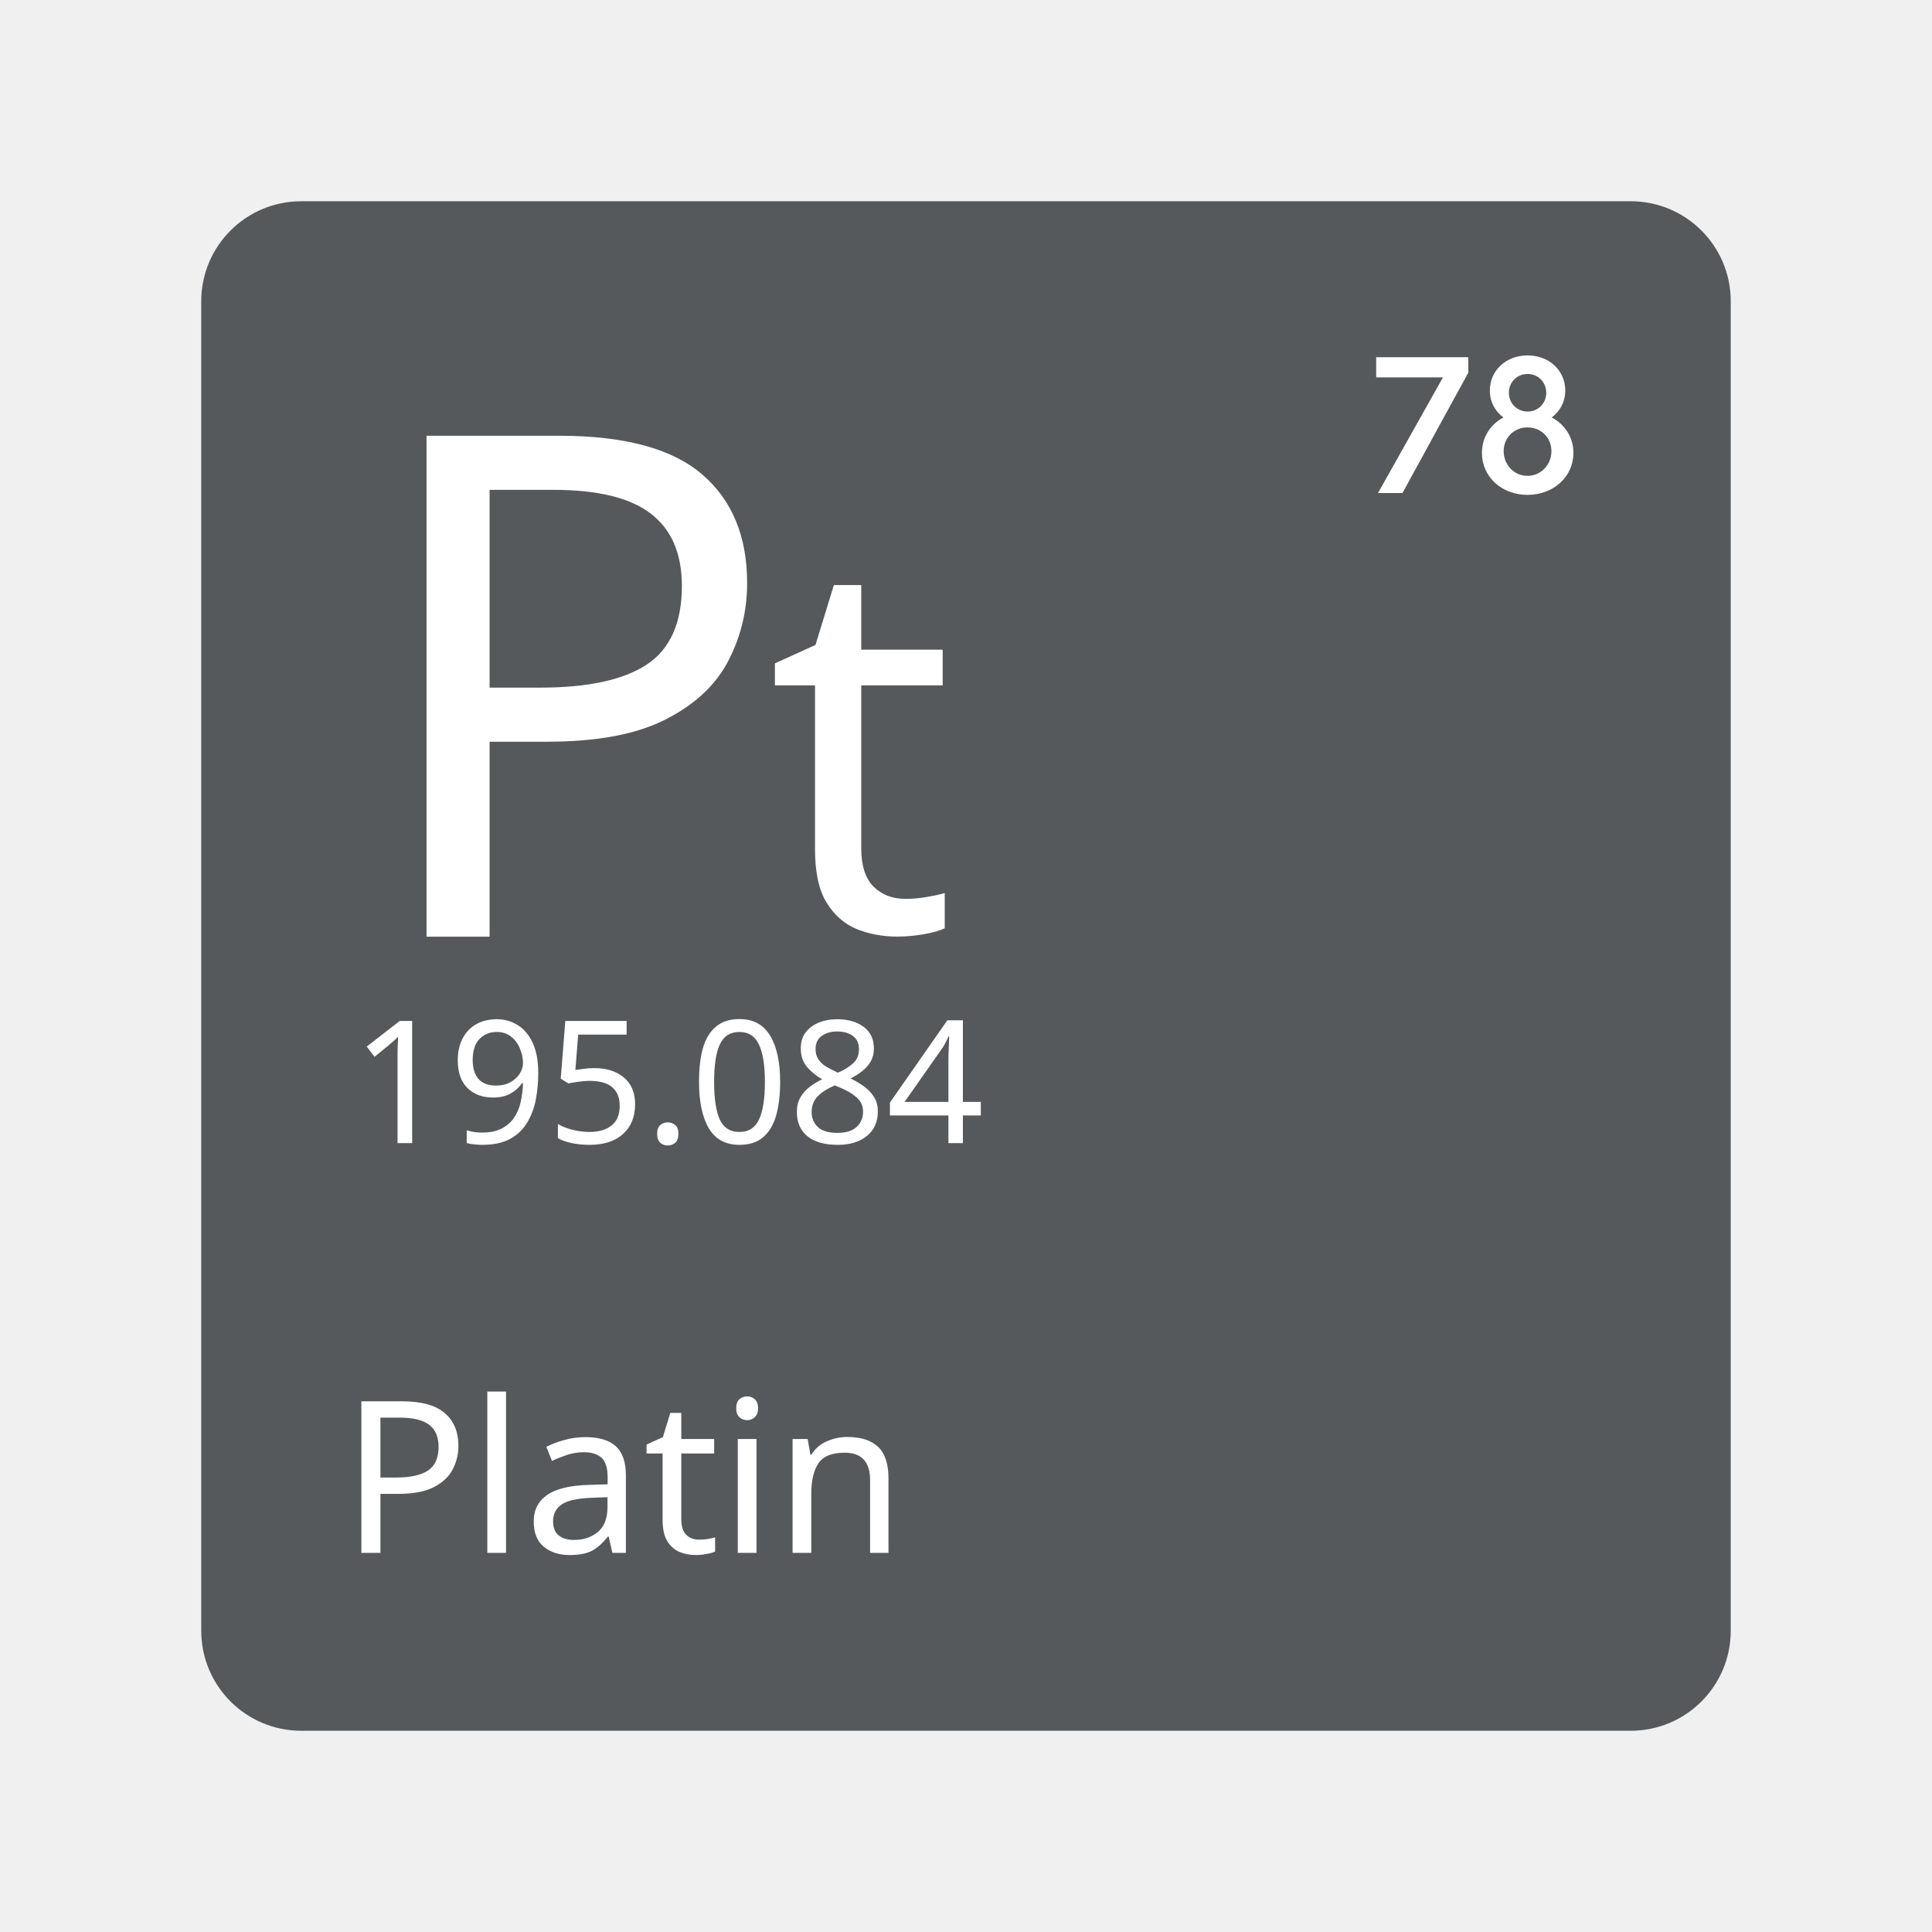
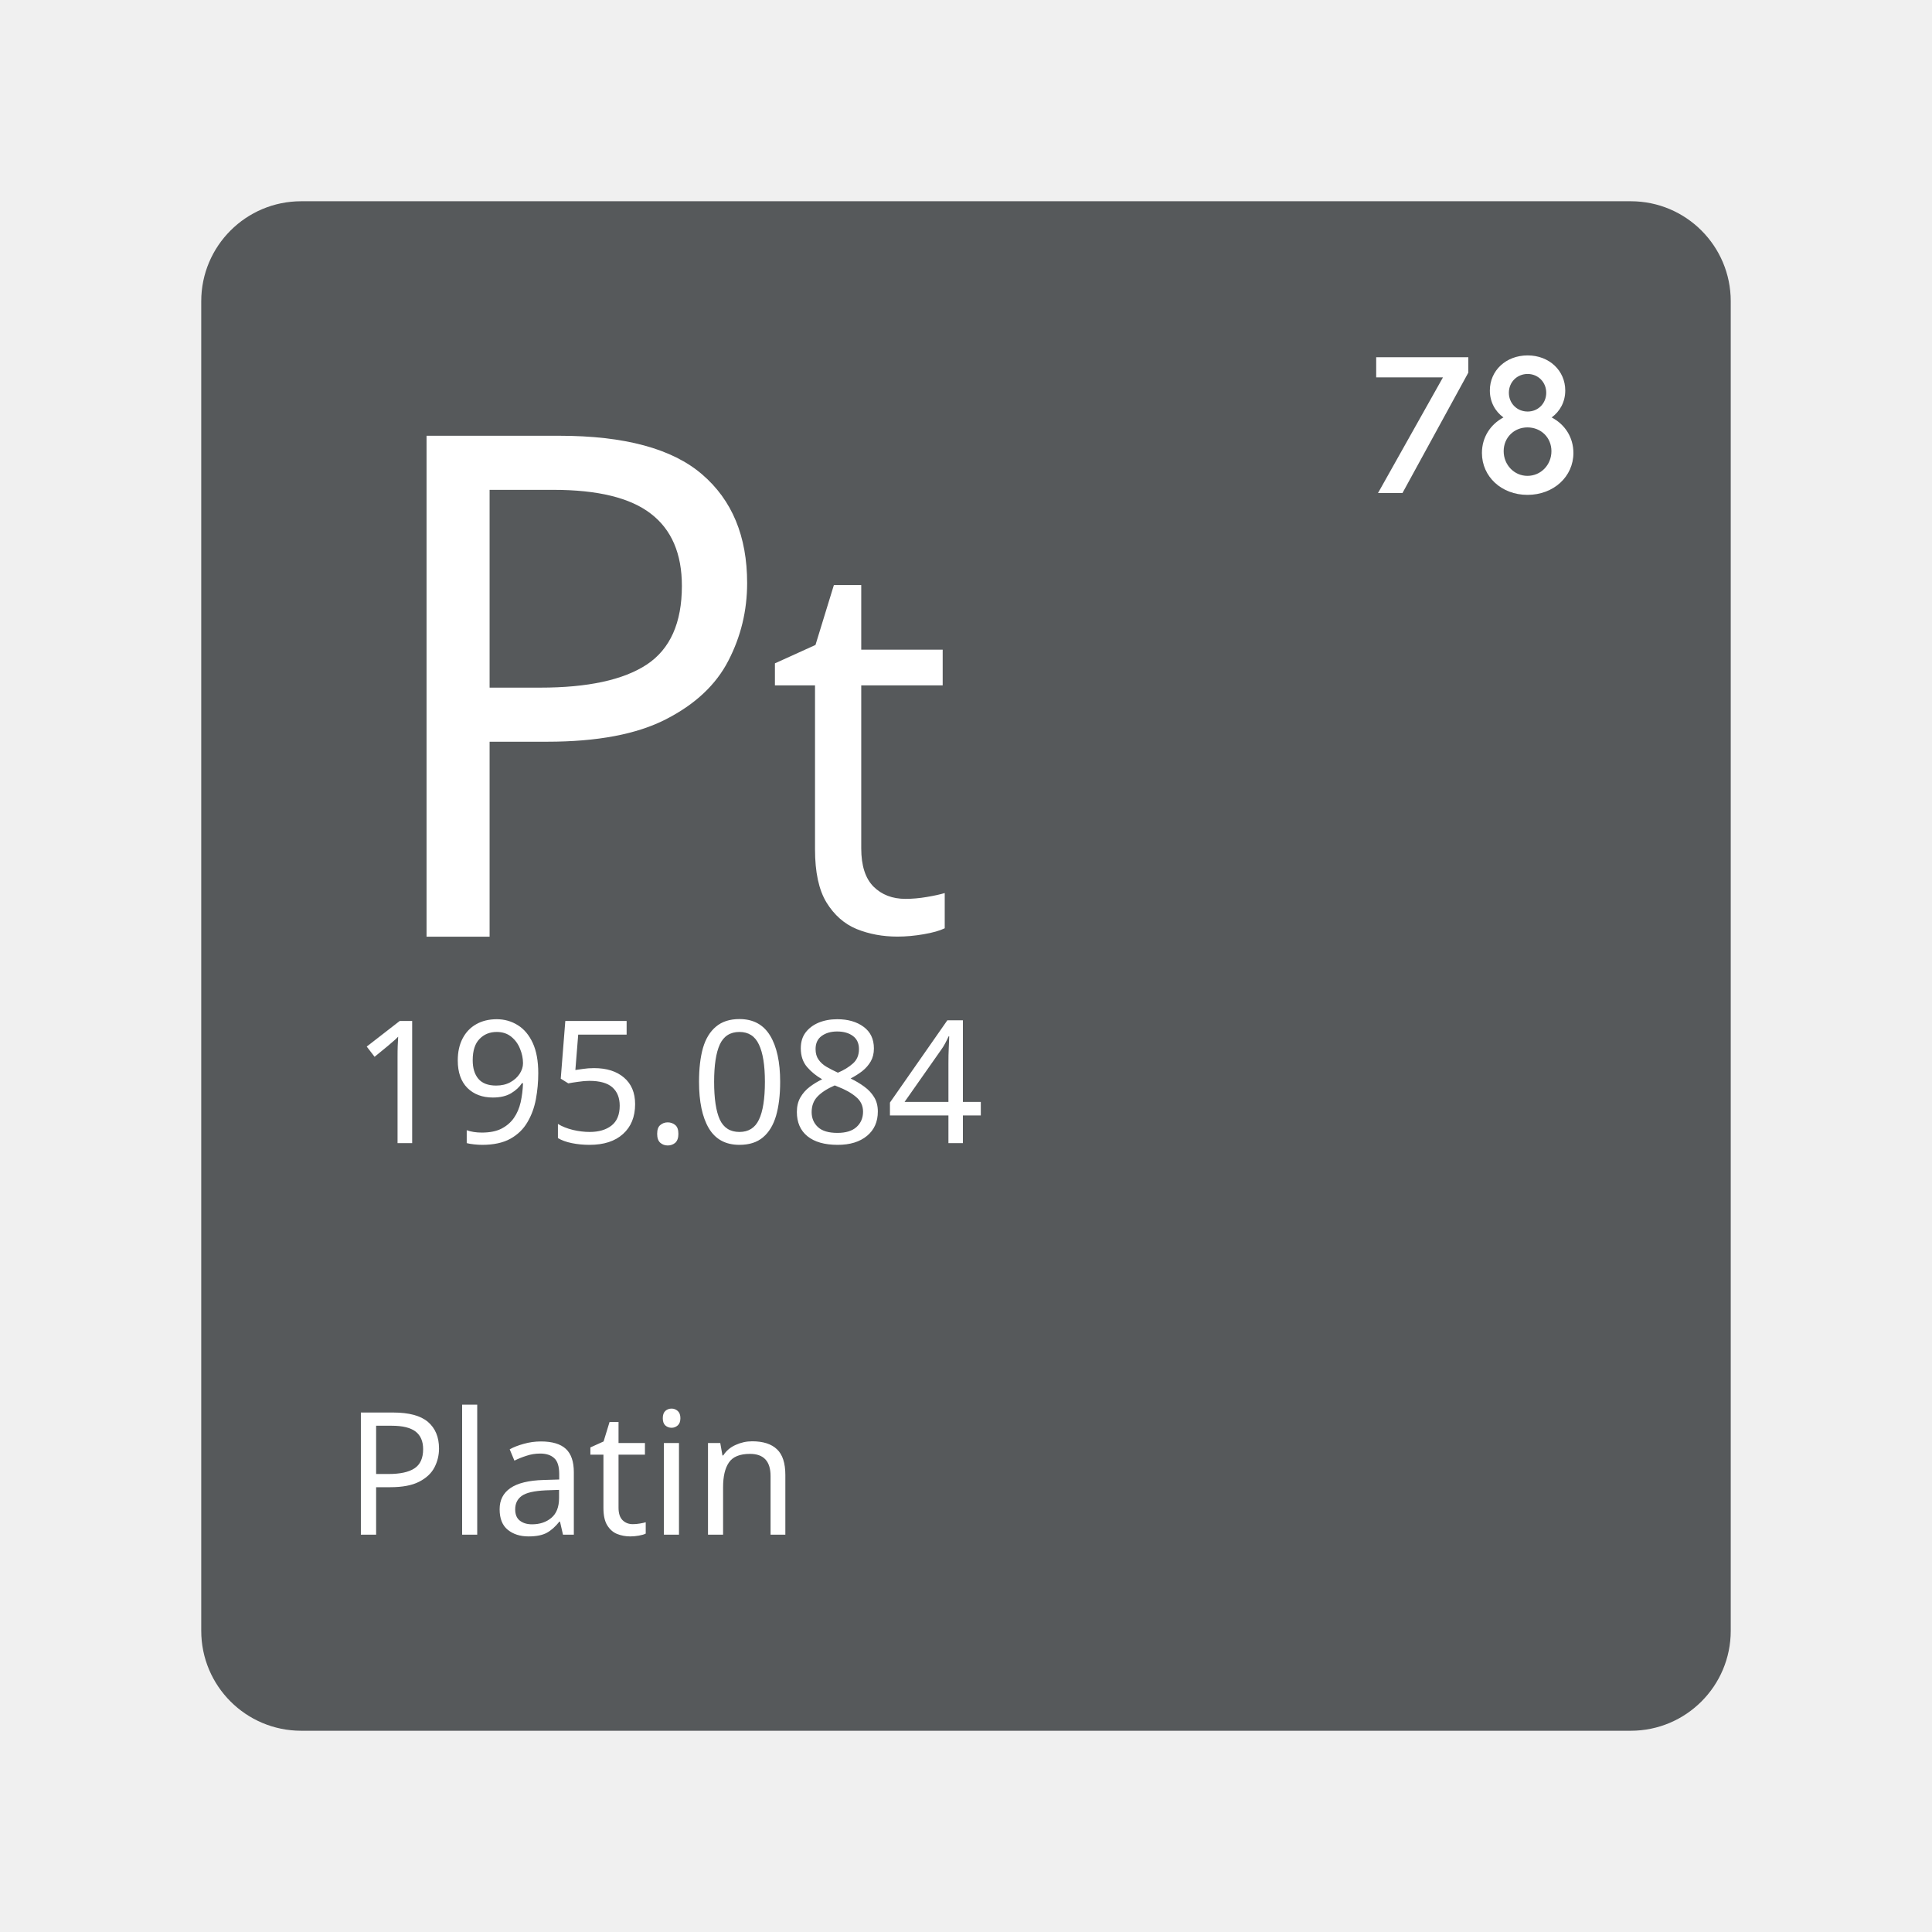
<svg xmlns="http://www.w3.org/2000/svg" width="192" height="192" version="1.1" viewBox="0 0 192 192" xml:space="preserve" id="svg28">
  <defs id="defs32" />
  <rect x="19.999" y="20" width="152" height="152" rx="9.935" fill="#56595b" id="rect1830" />
-   <text x="33.868" y="154.322" fill="#ffffff" font-family="Now" font-size="21.097px" font-weight="500" stroke-linecap="round" stroke-linejoin="round" stroke-width="5" xml:space="preserve" id="text1846" style="font-style:normal;font-variant:normal;font-weight:500;font-stretch:normal;font-family:'Now alt';-inkscape-font-specification:'Now alt Medium'">
-     <tspan x="33.868" y="154.322" stroke-width="5" id="tspan1844" style="font-style:normal;font-variant:normal;font-weight:500;font-stretch:normal;font-family:'Now alt';-inkscape-font-specification:'Now alt Medium'">Platin</tspan>
-   </text>
  <path d="m 136.764,35.5 v 2.002 h 6.637 l -6.457,11.498 h 2.43 l 6.547,-11.97 v -1.53 z m 17.439,5.985 c 0.832,-0.608 1.35,-1.552 1.35,-2.678 0,-1.98 -1.598,-3.487 -3.735,-3.487 -2.16,0 -3.758,1.508 -3.758,3.487 0,1.125 0.518,2.07 1.35,2.678 -1.305,0.698 -2.137,1.98 -2.137,3.533 0,2.34 1.935,4.162 4.522,4.162 2.61,0 4.568,-1.823 4.568,-4.162 0,-1.552 -0.833,-2.835 -2.16,-3.533 z m -2.385,-4.32 c 1.035,0 1.845,0.81 1.845,1.867 0,1.058 -0.81,1.867 -1.845,1.867 -1.058,0 -1.868,-0.81 -1.868,-1.867 0,-1.058 0.81,-1.867 1.868,-1.867 z m -0.023,10.125 c -1.327,0 -2.362,-1.103 -2.362,-2.453 0,-1.35 1.035,-2.362 2.362,-2.362 1.35,0 2.385,1.012 2.385,2.362 0,1.35 -1.035,2.453 -2.385,2.453 z" fill="#ffffff" id="path2398" />
-   <g id="g2603" transform="translate(1.72582)">
-     <g id="g2459" transform="translate(0,2.301093)">
-       <text x="33.898" y="90.784" fill="#ffffff" font-family="Now" font-size="69.713px" font-weight="500" stroke-linecap="round" stroke-linejoin="round" stroke-width="5" xml:space="preserve" id="text1834">
-         <tspan x="33.898" y="90.784" font-size="69.713px" stroke-width="5" id="tspan1832">P</tspan>
-       </text>
-       <text x="74.456" y="90.262" fill="#ffffff" font-family="Now" font-size="52.229px" font-weight="500" stroke-linecap="round" stroke-linejoin="round" stroke-width="3.746" xml:space="preserve" id="text2320" style="fill:#ffffff;fill-opacity:1">
-         <tspan x="74.456" y="90.262" font-size="52.229px" stroke-width="3.746" id="tspan2318" style="fill:#ffffff;fill-opacity:1">t</tspan>
-       </text>
-     </g>
-     <text x="33.203" y="113.604" fill="#ffffff" font-family="Now" font-size="16.993px" font-weight="500" stroke-linecap="round" stroke-linejoin="round" stroke-width="5.316" xml:space="preserve" id="text2540">
-       <tspan x="33.203" y="113.604" stroke-width="5.316" id="tspan2538">195.084</tspan>
+   <g id="g2459" transform="translate(1.72582,2.301093)">
+     <text x="33.898" y="90.784" fill="#ffffff" font-family="Now" font-size="69.713px" font-weight="500" stroke-linecap="round" stroke-linejoin="round" stroke-width="5" xml:space="preserve" id="text1834">
+       <tspan x="33.898" y="90.784" font-size="69.713px" stroke-width="5" id="tspan1832">P</tspan>
+     </text>
+     <text x="74.456" y="90.262" fill="#ffffff" font-family="Now" font-size="52.229px" font-weight="500" stroke-linecap="round" stroke-linejoin="round" stroke-width="3.746" xml:space="preserve" id="text2320" style="fill:#ffffff;fill-opacity:1">
+       <tspan x="74.456" y="90.262" font-size="52.229px" stroke-width="3.746" id="tspan2318" style="fill:#ffffff;fill-opacity:1">t</tspan>
    </text>
  </g>
-   <g id="g2731" transform="translate(-26.0339,-80.54237)">
-     <g style="fill:none" id="g372" transform="translate(-220.3318,-243.2542)">
-       <rect x="20" y="20" width="152" height="152" rx="10" fill="#4a4a4a" id="rect351" />
-       <path d="M 61.575,27 H 43.95 V 72 H 51.3 V 52.875 H 61.575 C 68.85,52.875 74.55,47.325 74.55,40.05 74.55,32.85 68.85,27 61.575,27 Z m -1.05,19.5 H 51.3 V 33.675 h 9.225 c 3.9,0 6.825,2.55 6.825,6.45 0,3.975 -2.925,6.375 -6.825,6.375 z M 100.408,48 V 42 H 92.833 V 29.7 h -7.125 V 42 h -4.95 v 6 h 4.95 v 14.7 c 0,5.55 4.725,9.9 10.2,9.9 1.725,0 3.6,-0.45 4.35,-0.975 V 66.15 h -3.45 c -2.25,0 -3.975,-1.65 -3.975,-4.275 V 48 Z" fill="#ffffff" id="path353" />
-       <path d="m 42.88,106 h 2.16 V 92.5 h -4.32 v 2.002 h 2.16 z M 58.052,96.888 C 58.007,94.3 55.757,92.275 53.08,92.343 c -2.655,0.068 -4.838,2.138 -4.77,4.77 0.045,2.542 2.205,4.365 4.365,4.522 0.27,0 0.54,-0.022 0.765,-0.067 L 49.862,106 h 2.542 l 4.545,-5.985 c 0.652,-0.9 1.125,-1.935 1.103,-3.127 z m -4.77,2.925 c -1.643,0.045 -2.812,-1.103 -2.88,-2.723 -0.068,-1.53 1.035,-2.745 2.678,-2.812 1.62,-0.045 2.79,1.08 2.857,2.61 0.045,1.62 -1.035,2.857 -2.655,2.925 z M 65.155,96.955 c -1.012,0 -1.867,0.315 -2.542,0.855 l 0.383,-3.263 h 5.58 V 92.545 h -7.357 l -0.675,6.367 1.755,1.08 c 0.585,-0.63 1.462,-1.035 2.34,-1.035 1.462,0 2.61,1.081 2.61,2.611 0,1.44 -1.08,2.565 -2.88,2.565 -1.26,0 -2.768,-0.405 -3.87,-1.913 h -0.315 l -0.203,2.228 c 0.945,1.035 2.79,1.732 4.5,1.732 2.947,0 4.928,-1.98 4.928,-4.702 0,-2.588 -1.755,-4.523 -4.253,-4.523 z m 7.903,9.225 c 0.787,0 1.462,-0.675 1.462,-1.462 0,-0.788 -0.675,-1.463 -1.462,-1.463 -0.787,0 -1.462,0.675 -1.462,1.463 0,0.787 0.675,1.462 1.462,1.462 z m 8.748,0 c 3.217,0 4.95,-2.902 4.95,-6.93 0,-4.027 -1.732,-6.93 -4.95,-6.93 -3.263,0 -4.95,2.902 -4.95,6.93 0,4.028 1.688,6.93 4.95,6.93 z m 0,-2.003 c -1.958,0 -2.79,-2.002 -2.79,-4.927 0,-2.925 0.833,-4.928 2.79,-4.928 1.958,0 2.79,2.002 2.79,4.928 0,2.925 -0.833,4.927 -2.79,4.927 z m 13.98,-5.692 c 0.833,-0.608 1.35,-1.552 1.35,-2.678 0,-1.98 -1.597,-3.487 -3.735,-3.487 -2.16,0 -3.757,1.508 -3.757,3.487 0,1.125 0.517,2.07 1.35,2.678 -1.305,0.698 -2.138,1.98 -2.138,3.533 0,2.34 1.935,4.162 4.522,4.162 2.61,0 4.567,-1.822 4.567,-4.162 0,-1.553 -0.833,-2.836 -2.16,-3.533 z m -2.385,-4.32 c 1.035,0 1.845,0.81 1.845,1.867 0,1.058 -0.81,1.867 -1.845,1.867 -1.058,0 -1.867,-0.81 -1.867,-1.867 0,-1.058 0.81,-1.867 1.867,-1.867 z m -0.022,10.125 c -1.327,0 -2.362,-1.102 -2.362,-2.452 0,-1.351 1.035,-2.363 2.362,-2.363 1.35,0 2.385,1.012 2.385,2.363 0,1.35 -1.035,2.452 -2.385,2.452 z m 15.668,-3.15 h -1.26 V 92.5 h -2.722 l -5.895,10.665 h 6.457 V 106 h 2.16 v -2.835 h 1.26 z m -6.93,0 3.51,-6.525 v 6.525 z" fill="#ffffff" id="path355" />
-       <path d="M 46.773,134.5 H 41.485 V 148 h 2.205 v -5.737 h 3.083 c 2.183,0 3.893,-1.665 3.893,-3.848 0,-2.16 -1.71,-3.915 -3.893,-3.915 z m -0.315,5.85 H 43.69 v -3.847 h 2.768 c 1.17,0 2.047,0.765 2.047,1.935 0,1.192 -0.877,1.912 -2.047,1.912 z m 5.926,7.65 h 2.138 v -16.02 h -2.138 z m 13.823,-1.755 c -0.383,0 -0.72,-0.36 -0.72,-1.147 v -2.588 c 0,-2.227 -1.8,-3.69 -4.185,-3.69 -2.408,0 -4.185,1.372 -4.185,3.488 h 2.138 c 0,-1.08 0.877,-1.688 2.047,-1.688 1.147,0 2.047,0.63 2.047,1.755 v 0.652 h -3.263 c -1.823,0 -2.97,1.013 -2.97,2.588 0,1.575 1.238,2.565 3.195,2.565 1.462,0 2.678,-0.54 3.353,-1.418 0.427,0.878 1.215,1.418 2.295,1.418 0.247,0 0.54,-0.068 0.787,-0.18 v -1.755 z m -5.355,0.338 c -0.922,0 -1.508,-0.406 -1.508,-1.036 0,-0.63 0.54,-1.034 1.373,-1.034 h 2.632 v 0.202 c -0.27,1.148 -1.238,1.868 -2.498,1.868 z M 73.167,140.8 V 139 h -2.272 v -3.69 H 68.757 V 139 h -1.485 v 1.8 h 1.485 v 4.41 c 0,1.665 1.417,2.97 3.06,2.97 0.517,0 1.08,-0.135 1.305,-0.292 v -1.643 h -1.035 c -0.675,0 -1.192,-0.495 -1.192,-1.283 V 140.8 Z m 3.238,-3.398 c 0.698,0 1.282,-0.584 1.282,-1.259 0,-0.72 -0.585,-1.283 -1.282,-1.283 -0.698,0 -1.282,0.563 -1.282,1.283 0,0.675 0.585,1.259 1.282,1.259 z M 75.347,148 h 2.115 v -9 h -2.115 z m 9.719,-9.18 c -0.945,0 -1.778,0.405 -2.385,1.058 V 139 h -2.138 v 9 h 2.138 v -5.49 c 0,-0.967 0.765,-1.71 1.755,-1.71 0.99,0 1.732,0.743 1.732,1.71 V 148 h 2.115 v -5.782 c 0,-1.958 -1.462,-3.398 -3.217,-3.398 z" fill="#ffffff" id="path357" />
-       <path d="m 136.765,35.5 v 2.002 h 6.637 L 136.945,49 h 2.43 l 6.547,-11.97 V 35.5 Z m 17.439,5.985 c 0.832,-0.608 1.35,-1.552 1.35,-2.678 0,-1.98 -1.598,-3.487 -3.735,-3.487 -2.16,0 -3.758,1.508 -3.758,3.487 0,1.125 0.518,2.07 1.35,2.678 -1.305,0.698 -2.137,1.98 -2.137,3.533 0,2.34 1.935,4.162 4.522,4.162 2.61,0 4.568,-1.823 4.568,-4.162 0,-1.552 -0.833,-2.835 -2.16,-3.533 z m -2.385,-4.32 c 1.035,0 1.845,0.81 1.845,1.867 0,1.058 -0.81,1.867 -1.845,1.867 -1.058,0 -1.868,-0.81 -1.868,-1.867 0,-1.058 0.81,-1.867 1.868,-1.867 z m -0.023,10.125 c -1.327,0 -2.362,-1.103 -2.362,-2.453 0,-1.35 1.035,-2.362 2.362,-2.362 1.35,0 2.385,1.012 2.385,2.362 0,1.35 -1.035,2.453 -2.385,2.453 z" fill="#ffffff" id="path359" />
-     </g>
-     <text xml:space="preserve" style="font-weight:bold;font-size:40px;line-height:1.25;font-family:Now;-inkscape-font-specification:'Now Bold';text-align:center;letter-spacing:0px;word-spacing:0px;text-anchor:middle;fill:#ffffff" x="-125.807" y="-308.339" id="text583">
-       <tspan id="tspan581" x="-125.807" y="-308.339">v.1</tspan>
-       <tspan x="-125.807" y="-258.339" id="tspan2677">leif</tspan>
-     </text>
+   <text x="34.929" y="113.604" fill="#ffffff" font-family="Now" font-size="16.993px" font-weight="500" stroke-linecap="round" stroke-linejoin="round" stroke-width="5.316" xml:space="preserve" id="text2540">
+     <tspan x="34.929" y="113.604" stroke-width="5.316" id="tspan2538">195.084</tspan>
+   </text>
+   <g style="fill:none" id="g372" transform="translate(-246.3657,-323.7966)">
+     <rect x="20" y="20" width="152" height="152" rx="10" fill="#4a4a4a" id="rect351" />
+     <path d="M 61.575,27 H 43.95 V 72 H 51.3 V 52.875 H 61.575 C 68.85,52.875 74.55,47.325 74.55,40.05 74.55,32.85 68.85,27 61.575,27 Z m -1.05,19.5 H 51.3 V 33.675 h 9.225 c 3.9,0 6.825,2.55 6.825,6.45 0,3.975 -2.925,6.375 -6.825,6.375 z M 100.408,48 V 42 H 92.833 V 29.7 h -7.125 V 42 h -4.95 v 6 h 4.95 v 14.7 c 0,5.55 4.725,9.9 10.2,9.9 1.725,0 3.6,-0.45 4.35,-0.975 V 66.15 h -3.45 c -2.25,0 -3.975,-1.65 -3.975,-4.275 V 48 Z" fill="#ffffff" id="path353" />
+     <path d="m 42.88,106 h 2.16 V 92.5 h -4.32 v 2.002 h 2.16 z M 58.052,96.888 C 58.007,94.3 55.757,92.275 53.08,92.343 c -2.655,0.068 -4.838,2.138 -4.77,4.77 0.045,2.542 2.205,4.365 4.365,4.522 0.27,0 0.54,-0.022 0.765,-0.067 L 49.862,106 h 2.542 l 4.545,-5.985 c 0.652,-0.9 1.125,-1.935 1.103,-3.127 z m -4.77,2.925 c -1.643,0.045 -2.812,-1.103 -2.88,-2.723 -0.068,-1.53 1.035,-2.745 2.678,-2.812 1.62,-0.045 2.79,1.08 2.857,2.61 0.045,1.62 -1.035,2.857 -2.655,2.925 z M 65.155,96.955 c -1.012,0 -1.867,0.315 -2.542,0.855 l 0.383,-3.263 h 5.58 V 92.545 h -7.357 l -0.675,6.367 1.755,1.08 c 0.585,-0.63 1.462,-1.035 2.34,-1.035 1.462,0 2.61,1.081 2.61,2.611 0,1.44 -1.08,2.565 -2.88,2.565 -1.26,0 -2.768,-0.405 -3.87,-1.913 h -0.315 l -0.203,2.228 c 0.945,1.035 2.79,1.732 4.5,1.732 2.947,0 4.928,-1.98 4.928,-4.702 0,-2.588 -1.755,-4.523 -4.253,-4.523 z m 7.903,9.225 c 0.787,0 1.462,-0.675 1.462,-1.462 0,-0.788 -0.675,-1.463 -1.462,-1.463 -0.787,0 -1.462,0.675 -1.462,1.463 0,0.787 0.675,1.462 1.462,1.462 z m 8.748,0 c 3.217,0 4.95,-2.902 4.95,-6.93 0,-4.027 -1.732,-6.93 -4.95,-6.93 -3.263,0 -4.95,2.902 -4.95,6.93 0,4.028 1.688,6.93 4.95,6.93 z m 0,-2.003 c -1.958,0 -2.79,-2.002 -2.79,-4.927 0,-2.925 0.833,-4.928 2.79,-4.928 1.958,0 2.79,2.002 2.79,4.928 0,2.925 -0.833,4.927 -2.79,4.927 z m 13.98,-5.692 c 0.833,-0.608 1.35,-1.552 1.35,-2.678 0,-1.98 -1.597,-3.487 -3.735,-3.487 -2.16,0 -3.757,1.508 -3.757,3.487 0,1.125 0.517,2.07 1.35,2.678 -1.305,0.698 -2.138,1.98 -2.138,3.533 0,2.34 1.935,4.162 4.522,4.162 2.61,0 4.567,-1.822 4.567,-4.162 0,-1.553 -0.833,-2.836 -2.16,-3.533 z m -2.385,-4.32 c 1.035,0 1.845,0.81 1.845,1.867 0,1.058 -0.81,1.867 -1.845,1.867 -1.058,0 -1.867,-0.81 -1.867,-1.867 0,-1.058 0.81,-1.867 1.867,-1.867 z m -0.022,10.125 c -1.327,0 -2.362,-1.102 -2.362,-2.452 0,-1.351 1.035,-2.363 2.362,-2.363 1.35,0 2.385,1.012 2.385,2.363 0,1.35 -1.035,2.452 -2.385,2.452 z m 15.668,-3.15 h -1.26 V 92.5 h -2.722 l -5.895,10.665 h 6.457 V 106 h 2.16 v -2.835 h 1.26 z m -6.93,0 3.51,-6.525 v 6.525 z" fill="#ffffff" id="path355" />
+     <path d="M 46.773,134.5 H 41.485 V 148 h 2.205 v -5.737 h 3.083 c 2.183,0 3.893,-1.665 3.893,-3.848 0,-2.16 -1.71,-3.915 -3.893,-3.915 z m -0.315,5.85 H 43.69 v -3.847 h 2.768 c 1.17,0 2.047,0.765 2.047,1.935 0,1.192 -0.877,1.912 -2.047,1.912 z m 5.926,7.65 h 2.138 v -16.02 h -2.138 z m 13.823,-1.755 c -0.383,0 -0.72,-0.36 -0.72,-1.147 v -2.588 c 0,-2.227 -1.8,-3.69 -4.185,-3.69 -2.408,0 -4.185,1.372 -4.185,3.488 h 2.138 c 0,-1.08 0.877,-1.688 2.047,-1.688 1.147,0 2.047,0.63 2.047,1.755 v 0.652 h -3.263 c -1.823,0 -2.97,1.013 -2.97,2.588 0,1.575 1.238,2.565 3.195,2.565 1.462,0 2.678,-0.54 3.353,-1.418 0.427,0.878 1.215,1.418 2.295,1.418 0.247,0 0.54,-0.068 0.787,-0.18 v -1.755 z m -5.355,0.338 c -0.922,0 -1.508,-0.406 -1.508,-1.036 0,-0.63 0.54,-1.034 1.373,-1.034 h 2.632 v 0.202 c -0.27,1.148 -1.238,1.868 -2.498,1.868 z M 73.167,140.8 V 139 h -2.272 v -3.69 H 68.757 V 139 h -1.485 v 1.8 h 1.485 v 4.41 c 0,1.665 1.417,2.97 3.06,2.97 0.517,0 1.08,-0.135 1.305,-0.292 v -1.643 h -1.035 c -0.675,0 -1.192,-0.495 -1.192,-1.283 V 140.8 Z m 3.238,-3.398 c 0.698,0 1.282,-0.584 1.282,-1.259 0,-0.72 -0.585,-1.283 -1.282,-1.283 -0.698,0 -1.282,0.563 -1.282,1.283 0,0.675 0.585,1.259 1.282,1.259 z M 75.347,148 h 2.115 v -9 h -2.115 z m 9.719,-9.18 c -0.945,0 -1.778,0.405 -2.385,1.058 V 139 h -2.138 v 9 h 2.138 v -5.49 c 0,-0.967 0.765,-1.71 1.755,-1.71 0.99,0 1.732,0.743 1.732,1.71 V 148 h 2.115 v -5.782 c 0,-1.958 -1.462,-3.398 -3.217,-3.398 z" fill="#ffffff" id="path357" />
+     <path d="m 136.765,35.5 v 2.002 h 6.637 L 136.945,49 h 2.43 l 6.547,-11.97 V 35.5 Z m 17.439,5.985 c 0.832,-0.608 1.35,-1.552 1.35,-2.678 0,-1.98 -1.598,-3.487 -3.735,-3.487 -2.16,0 -3.758,1.508 -3.758,3.487 0,1.125 0.518,2.07 1.35,2.678 -1.305,0.698 -2.137,1.98 -2.137,3.533 0,2.34 1.935,4.162 4.522,4.162 2.61,0 4.568,-1.823 4.568,-4.162 0,-1.552 -0.833,-2.835 -2.16,-3.533 z m -2.385,-4.32 c 1.035,0 1.845,0.81 1.845,1.867 0,1.058 -0.81,1.867 -1.845,1.867 -1.058,0 -1.868,-0.81 -1.868,-1.867 0,-1.058 0.81,-1.867 1.868,-1.867 z m -0.023,10.125 c -1.327,0 -2.362,-1.103 -2.362,-2.453 0,-1.35 1.035,-2.362 2.362,-2.362 1.35,0 2.385,1.012 2.385,2.362 0,1.35 -1.035,2.453 -2.385,2.453 z" fill="#ffffff" id="path359" />
  </g>
+   <text xml:space="preserve" style="font-weight:bold;font-size:40px;line-height:1.25;font-family:Now;-inkscape-font-specification:'Now Bold';text-align:center;letter-spacing:0px;word-spacing:0px;text-anchor:middle;fill:#ffffff" x="-151.841" y="-388.881" id="text583">
+     <tspan id="tspan581" x="-151.841" y="-388.881">v.1</tspan>
+     <tspan x="-151.841" y="-338.881" id="tspan2677">leif</tspan>
+   </text>
  <g id="g2720" transform="translate(-0.957328,-80.54237)">
    <g id="g437" transform="translate(0.9563267,30.10169)">
      <rect x="20" y="-253.356" width="152" height="152" rx="9.935" fill="#56595b" id="rect327" />
      <text x="33.899" y="-182.571" fill="#ffffff" font-family="Now" font-size="69.713px" font-weight="500" stroke-linecap="round" stroke-linejoin="round" stroke-width="5" xml:space="preserve" id="text331">
        <tspan x="33.899" y="-182.571" font-size="69.713px" stroke-width="5" id="tspan329">Pt</tspan>
      </text>
      <text x="39.011" y="-165.21" fill="#ffffff" font-family="Now" font-size="15.982px" font-weight="500" stroke-linecap="round" stroke-linejoin="round" stroke-width="5" xml:space="preserve" id="text335">
        <tspan x="39.011" y="-165.21" stroke-width="5" id="tspan333">195.084</tspan>
      </text>
      <text x="142.439" y="-229.968" fill="#ffffff" font-family="Now" font-size="17.512px" font-weight="500" stroke-linecap="round" stroke-linejoin="round" stroke-width="5" xml:space="preserve" id="text339">
        <tspan x="142.439" y="-229.968" stroke-width="5" id="tspan337">78</tspan>
      </text>
      <text x="37.909" y="-119.034" fill="#ffffff" font-family="Now" font-size="21.097px" font-weight="500" stroke-linecap="round" stroke-linejoin="round" stroke-width="5" xml:space="preserve" id="text343">
        <tspan x="37.909" y="-119.034" stroke-width="5" id="tspan341">Platin</tspan>
      </text>
      <rect x="112.24" y="-128.316" width="59.762" height="26.96" rx="3.906" fill="#f8c18c" id="rect345" />
      <text x="117.833" y="-106.398" fill="#ffffff" font-family="Now" font-size="22.5px" font-weight="500" stroke-linecap="round" stroke-linejoin="round" stroke-width="5" xml:space="preserve" id="text349">
        <tspan x="117.833" y="-106.398" stroke-width="5" id="tspan347">PRO</tspan>
      </text>
    </g>
    <text xml:space="preserve" style="font-weight:bold;font-size:40px;line-height:1.25;font-family:Now;-inkscape-font-specification:'Now Bold';text-align:center;letter-spacing:0px;word-spacing:0px;text-anchor:middle;fill:#ffffff" x="98.482" y="-308.339" id="text2683">
      <tspan id="tspan2679" x="98.482" y="-308.339">v.2 (pro)</tspan>
      <tspan x="98.482" y="-258.339" id="tspan2681">GitGitro</tspan>
    </text>
  </g>
  <g id="g2702" transform="translate(-26.0339,-80.54237)">
    <g id="g1828" transform="translate(9.499699,-18.32238)">
      <rect x="282.9" y="-204.932" width="152" height="152" rx="9.935" fill="#56595b" id="rect4" />
      <text x="326.587" y="-83.059" fill="#ffffff" font-family="Now" font-size="15.419px" font-weight="500" stroke-linecap="round" stroke-linejoin="round" stroke-width="3.654" xml:space="preserve" id="text20" style="font-style:normal;font-variant:normal;font-weight:500;font-stretch:normal;font-family:'Now alt';-inkscape-font-specification:'Now alt Medium'">
        <tspan x="326.587" y="-83.059" stroke-width="3.654" id="tspan18" style="font-style:normal;font-variant:normal;font-weight:500;font-stretch:normal;font-family:'Now alt';-inkscape-font-specification:'Now alt Medium'">Platinum</tspan>
      </text>
      <text x="314.472" y="-102.885" fill="#ffffff" font-family="Now" font-size="96.098px" font-weight="500" stroke-linecap="round" stroke-linejoin="round" stroke-width="6.892" xml:space="preserve" id="text1235" style="fill:#ffffff;fill-opacity:1">
        <tspan x="314.472" y="-102.885" font-size="96.098px" stroke-width="6.892" id="tspan1233" style="fill:#ffffff;fill-opacity:1">P</tspan>
      </text>
      <text x="370.381" y="-103.605" fill="#ffffff" font-family="Now" font-size="71.996px" font-weight="500" stroke-linecap="round" stroke-linejoin="round" stroke-width="5.164" xml:space="preserve" id="text1239" style="fill:#ffffff;fill-opacity:1">
        <tspan x="370.381" y="-103.605" font-size="71.996px" stroke-width="5.164" id="tspan1237" style="fill:#ffffff;fill-opacity:1">t</tspan>
      </text>
    </g>
    <text xml:space="preserve" style="font-weight:bold;font-size:40px;line-height:1.25;font-family:Now;-inkscape-font-specification:'Now Bold';text-align:center;letter-spacing:0px;word-spacing:0px;text-anchor:middle;fill:#ffffff" x="368.9" y="-308.339" id="text2689">
      <tspan id="tspan2685" x="368.9" y="-308.339">v.3</tspan>
      <tspan x="368.9" y="-258.339" id="tspan2687">wokija</tspan>
    </text>
  </g>
  <text xml:space="preserve" style="font-weight:bold;font-size:40px;line-height:1.25;font-family:Now;-inkscape-font-specification:'Now Bold';letter-spacing:0px;word-spacing:0px;fill:#ffffff" x="-17" y="-26.847" id="text2815">
    <tspan id="tspan2813" x="-17" y="-26.847">mix of all 3</tspan>
  </text>
+   <text x="34.207" y="152.517" fill="#ffffff" font-family="Now" font-size="16.993px" font-weight="500" stroke-linecap="round" stroke-linejoin="round" stroke-width="5.316" xml:space="preserve" id="text350" style="font-style:normal;font-variant:normal;font-weight:500;font-stretch:normal;font-family:'Now alt';-inkscape-font-specification:'Now alt Medium'">
+     <tspan x="34.207" y="152.517" stroke-width="5.316" id="tspan348" style="font-style:normal;font-variant:normal;font-weight:500;font-stretch:normal;font-family:'Now alt';-inkscape-font-specification:'Now alt Medium'">Platin</tspan>
+   </text>
</svg>
